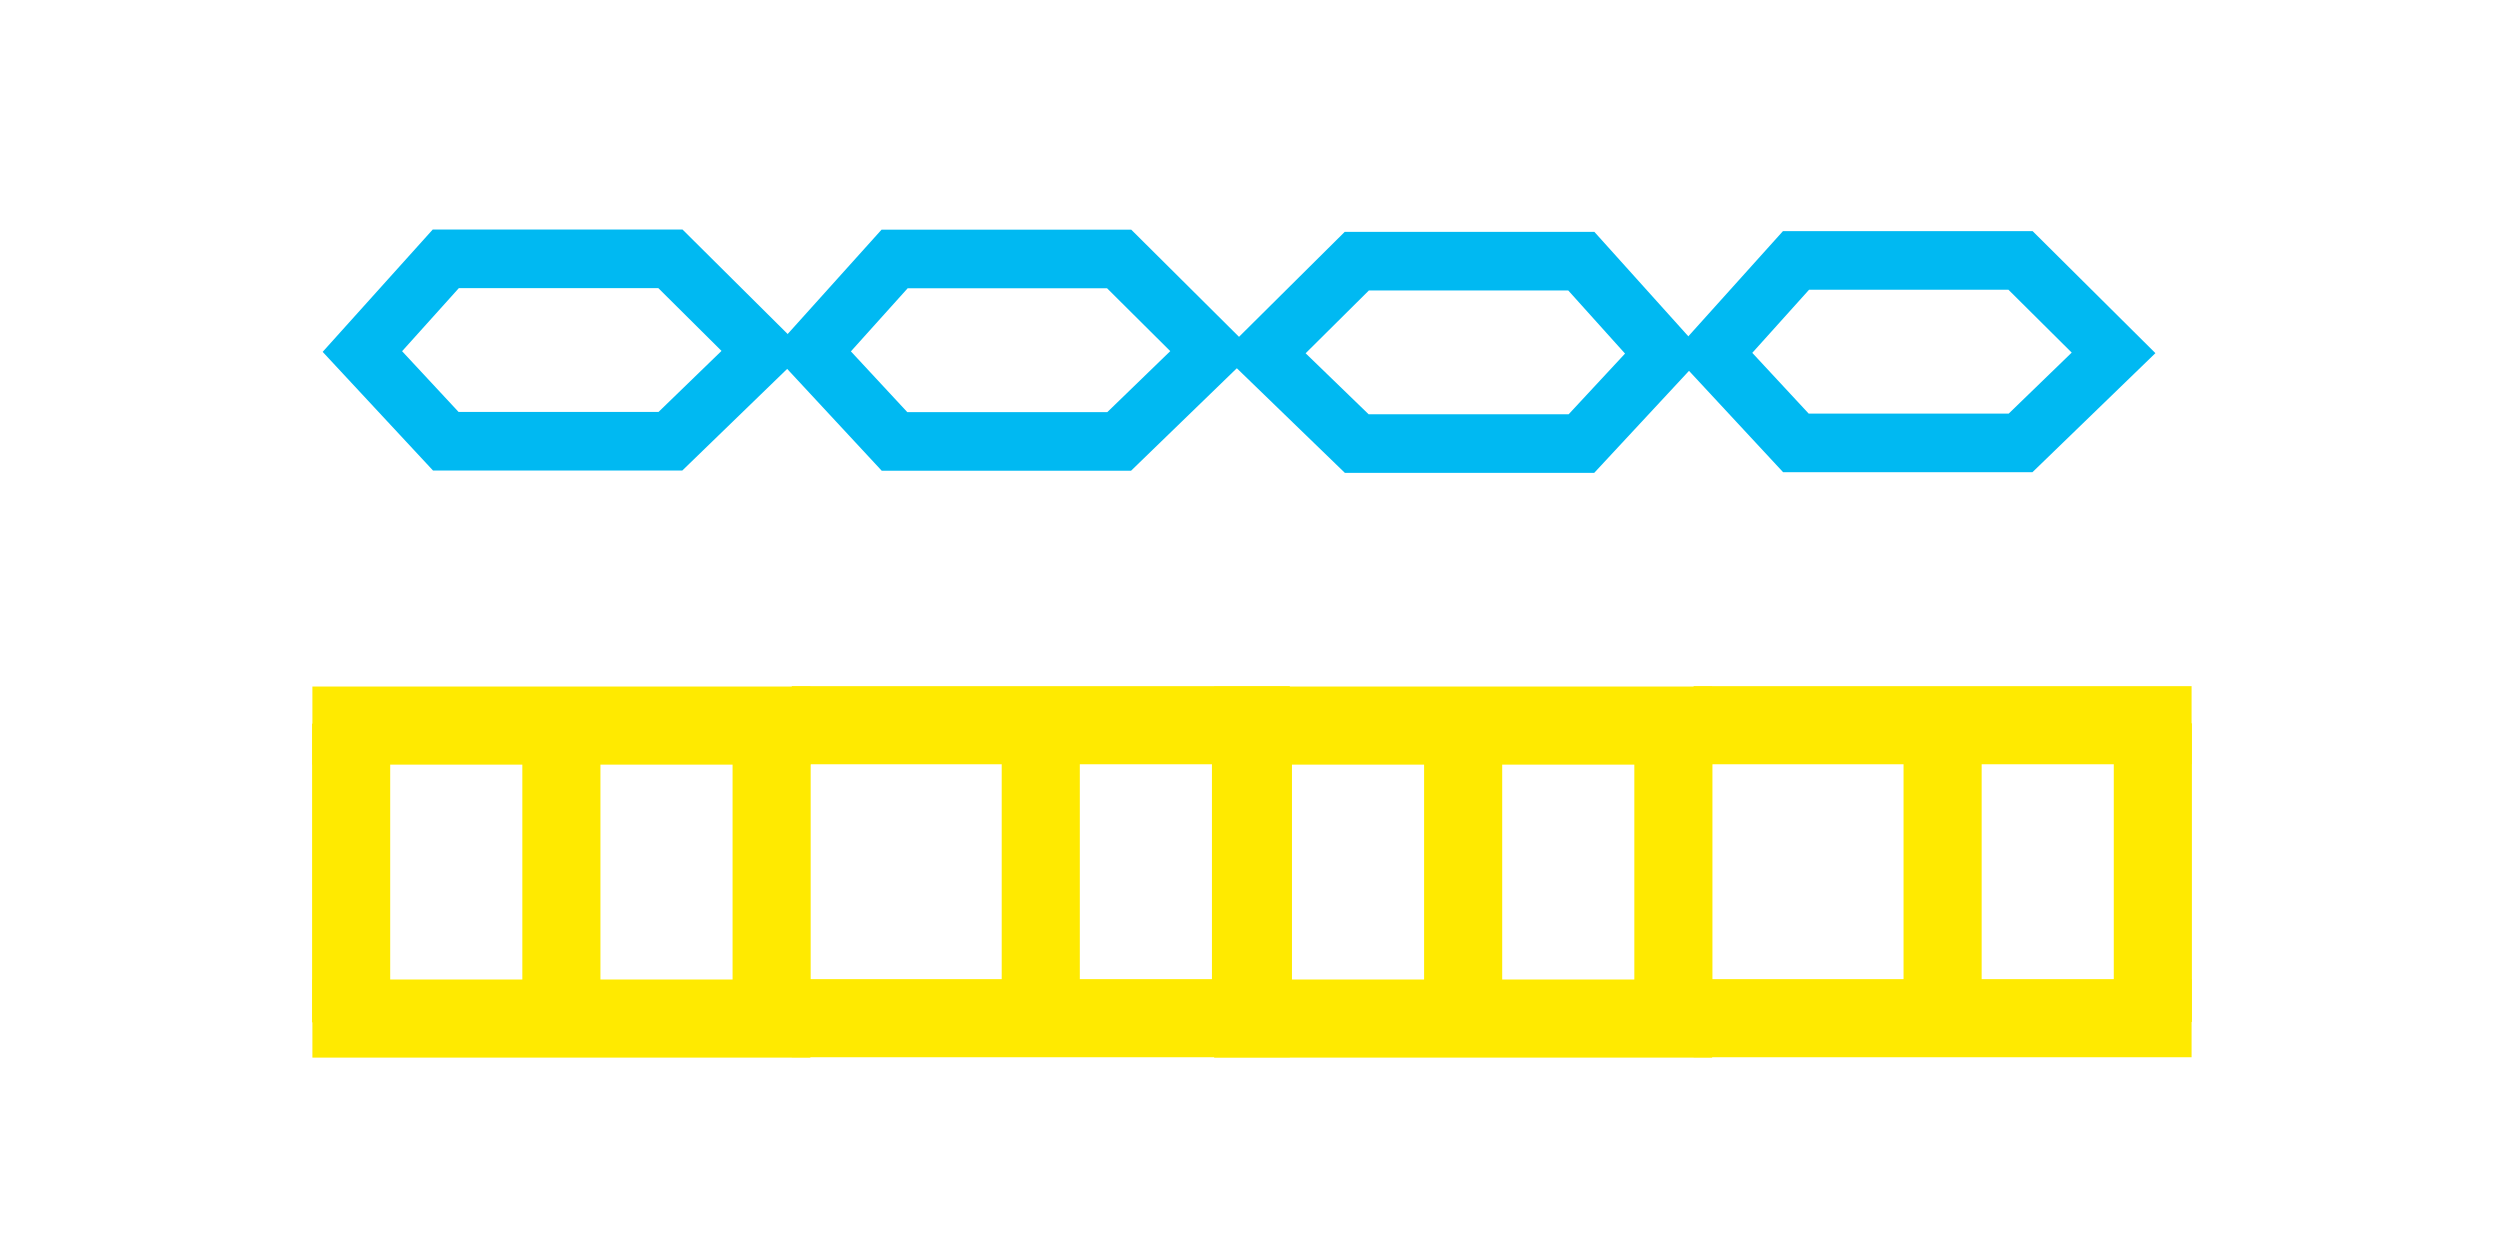
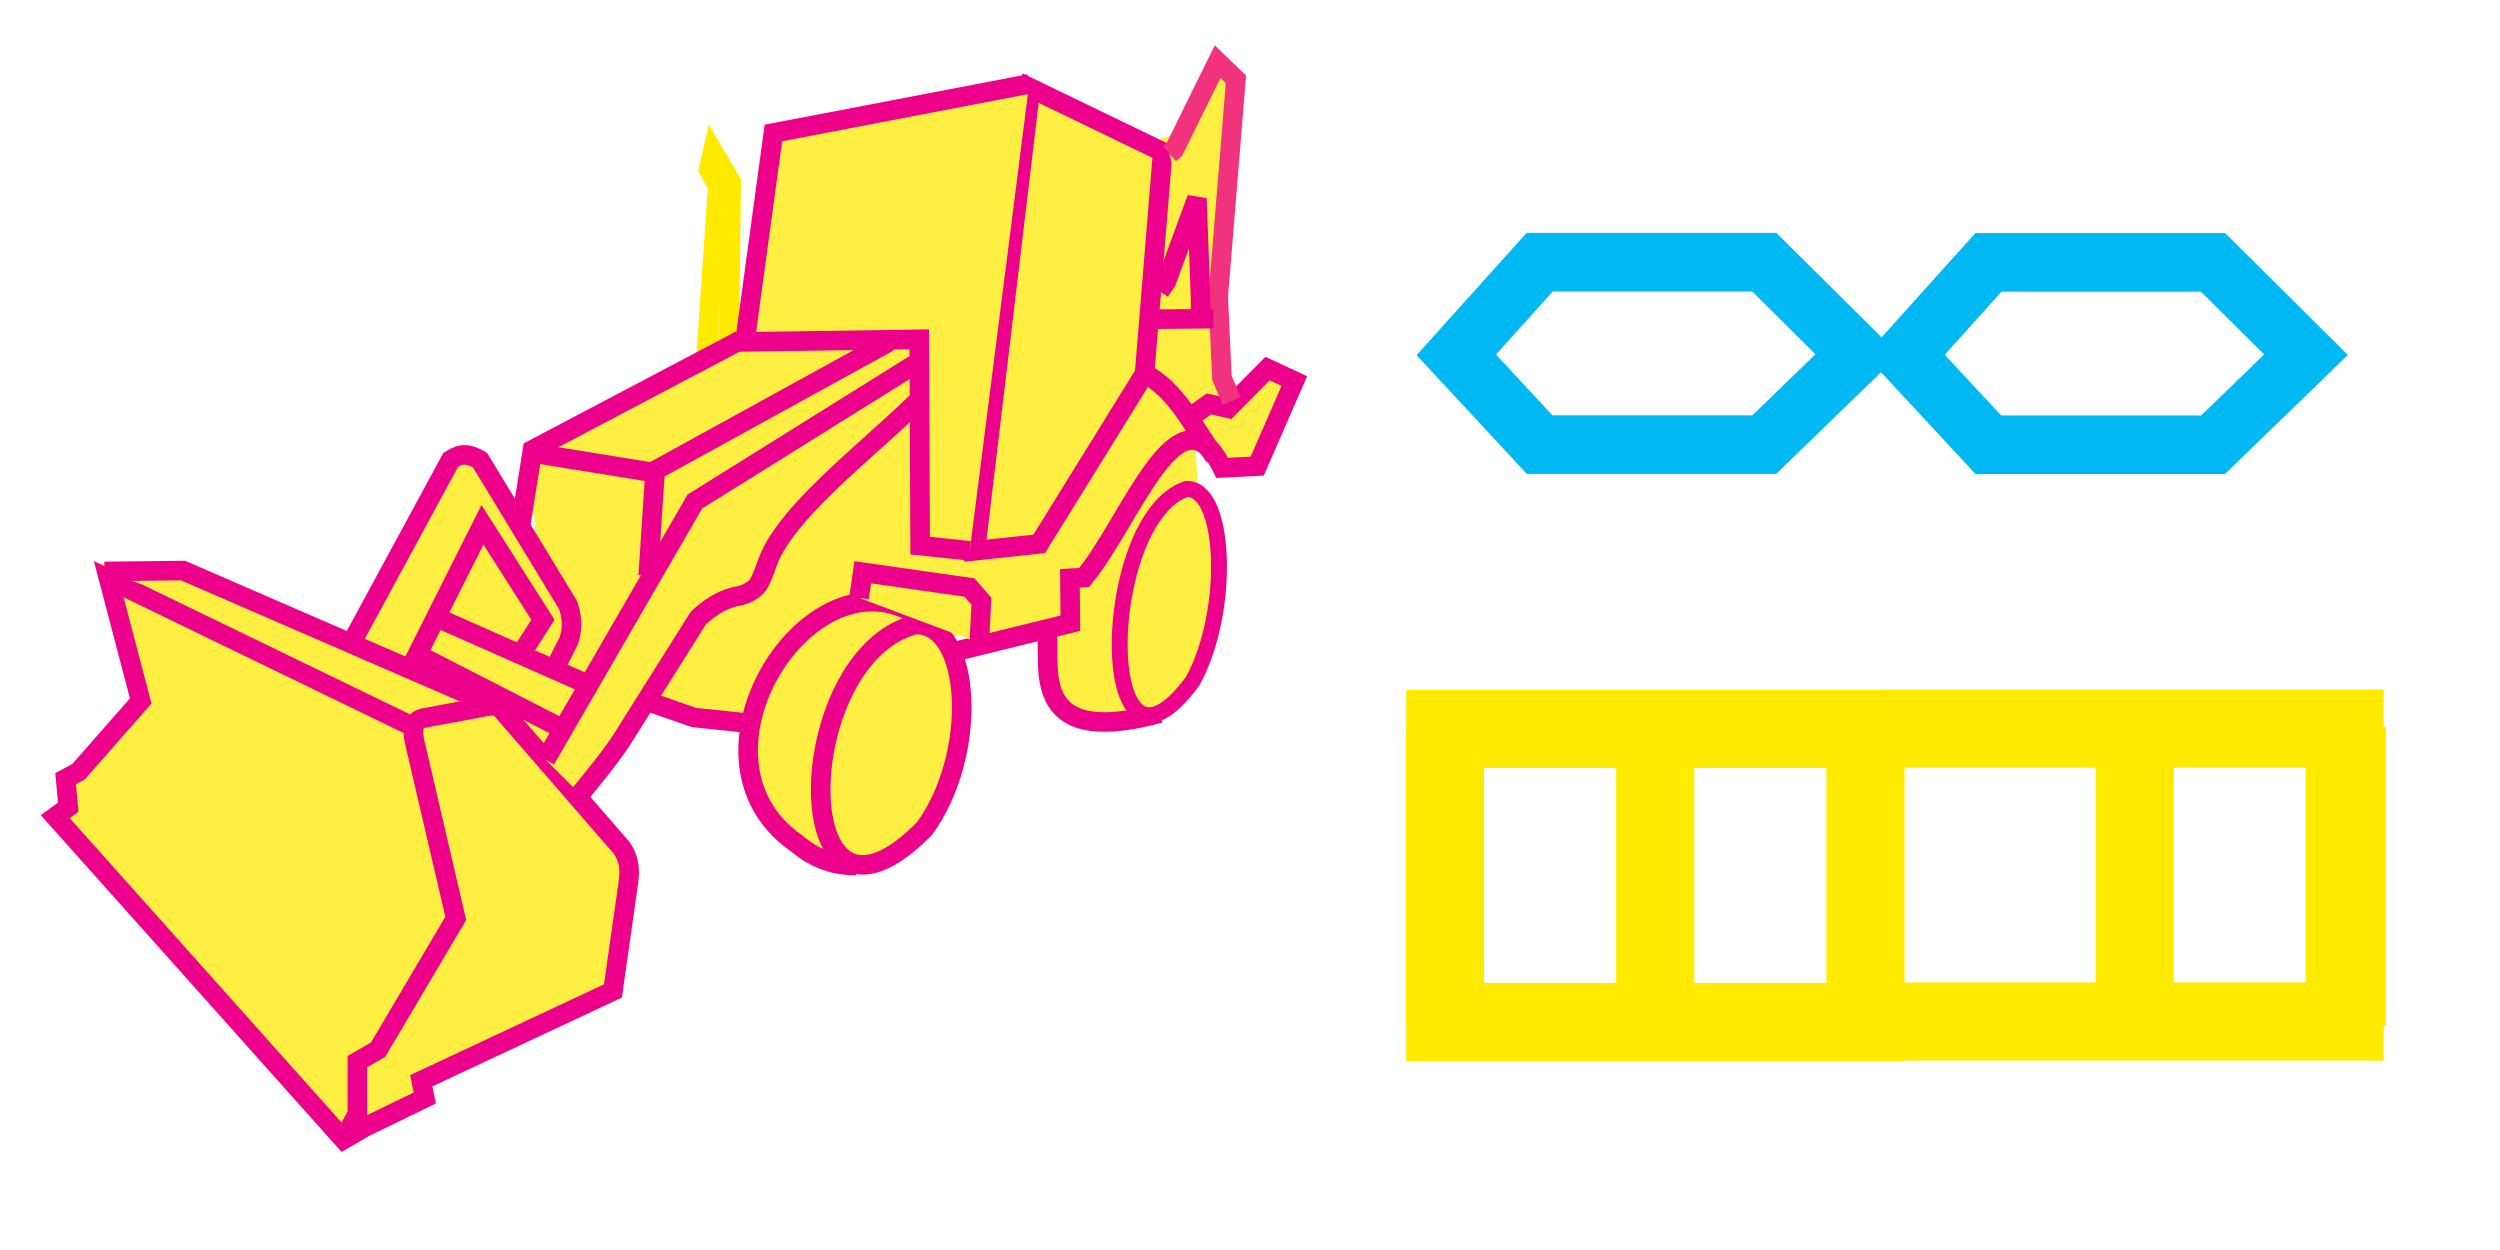
<svg xmlns="http://www.w3.org/2000/svg" width="128" height="64" viewBox="0 0 33.867 16.933" version="1.1" id="svg1" xml:space="preserve">
  <defs id="defs1">
    <linearGradient id="swatch18">
      <stop style="stop-color:#ffeb00;stop-opacity:0.878;" offset="0" id="stop18" />
    </linearGradient>
    <linearGradient id="swatch1">
      <stop style="stop-color:#ffea00;stop-opacity:1;" offset="0" id="stop1" />
    </linearGradient>
    <style id="style1">.c{fill:#ec008c;}.c,.d{stroke-width:0px;}.d{fill:#00b9f2;}</style>
    <linearGradient id="swatch16">
      <stop style="stop-color:#00b9f2;stop-opacity:1;" offset="0" id="stop17" />
    </linearGradient>
    <style id="style1-0">.c{fill:#ec008c;}.c,.d{stroke-width:0px;}.d{fill:#00b9f2;}</style>
    <style id="style1-9">.c{fill:#ec008c;}.c,.d{stroke-width:0px;}.d{fill:#00b9f2;}</style>
    <style id="style1-94">.c{fill:#ec008c;}.c,.d{stroke-width:0px;}.d{fill:#00b9f2;}</style>
    <style id="style1-7">.c{fill:#ec008c;}.c,.d{stroke-width:0px;}.d{fill:#00b9f2;}</style>
+     <style id="style1-6">.c{fill:#ec008c;}.c,.d{stroke-width:0px;}.d{fill:#00b9f2;}</style>
+     <style id="style1-0-2">.c{fill:#ec008c;}.c,.d{stroke-width:0px;}.d{fill:#00b9f2;}</style>
+     <style id="style1-9-6">.c{fill:#ec008c;}.c,.d{stroke-width:0px;}.d{fill:#00b9f2;}</style>
+     <style id="style1-94-1">.c{fill:#ec008c;}.c,.d{stroke-width:0px;}.d{fill:#00b9f2;}</style>
+     <style id="style1-7-8">.c{fill:#ec008c;}.c,.d{stroke-width:0px;}.d{fill:#00b9f2;}</style>
+     <style id="style1-73">.c{fill:#ec008c;}.c,.d{stroke-width:0px;}.d{fill:#00b9f2;}</style>
+     <style id="style1-0-9">.c{fill:#ec008c;}.c,.d{stroke-width:0px;}.d{fill:#00b9f2;}</style>
+     <style id="style1-9-3">.c{fill:#ec008c;}.c,.d{stroke-width:0px;}.d{fill:#00b9f2;}</style>
+     <style id="style1-94-19">.c{fill:#ec008c;}.c,.d{stroke-width:0px;}.d{fill:#00b9f2;}</style>
+     <style id="style1-7-4">.c{fill:#ec008c;}.c,.d{stroke-width:0px;}.d{fill:#00b9f2;}</style>
+     <style id="style1-69">.c{fill:#ec008c;}.c,.d{stroke-width:0px;}.d{fill:#00b9f2;}</style>
+     <style id="style1-0-4">.c{fill:#ec008c;}.c,.d{stroke-width:0px;}.d{fill:#00b9f2;}</style>
+     <style id="style1-9-5">.c{fill:#ec008c;}.c,.d{stroke-width:0px;}.d{fill:#00b9f2;}</style>
+     <style id="style1-94-2">.c{fill:#ec008c;}.c,.d{stroke-width:0px;}.d{fill:#00b9f2;}</style>
+     <style id="style1-7-5">.c{fill:#ec008c;}.c,.d{stroke-width:0px;}.d{fill:#00b9f2;}</style>
  </defs>
  <g id="layer1" style="display:inline">
-     <g id="g122">
-       <path style="fill:none;stroke:#00b9f2;stroke-width:0.794;stroke-linecap:butt;stroke-linejoin:miter;stroke-dasharray:none;stroke-opacity:1" d="M 6.039,5.977 H 9.082 L 10.341,4.757 9.082,3.506 H 6.039 l -1.13,1.256 z" id="path22-7" />
-       <path style="display:inline;fill:none;stroke:#00b9f2;stroke-width:0.794;stroke-linecap:butt;stroke-linejoin:miter;stroke-dasharray:none;stroke-opacity:1" d="m 12.118,5.98 h 3.043 L 16.42,4.76 15.161,3.508 h -3.042 l -1.13,1.256 z" id="path22-3-2" />
-       <path style="display:inline;fill:none;stroke:#00b9f2;stroke-width:0.794;stroke-linecap:butt;stroke-linejoin:miter;stroke-dasharray:none;stroke-opacity:1" d="M 21.423,6.009 H 18.38 L 17.12,4.789 18.38,3.538 h 3.042 l 1.13,1.256 z" id="path22-1-82" />
-       <path style="display:inline;fill:none;stroke:#00b9f2;stroke-width:0.794;stroke-linecap:butt;stroke-linejoin:miter;stroke-dasharray:none;stroke-opacity:1" d="m 24.329,6 h 3.043 L 28.632,4.78 27.372,3.528 h -3.042 l -1.13,1.256 z" id="path22-36-9" />
+     <g id="g148">
+       <path style="fill:#ffef43;fill-opacity:1;stroke:none;stroke-width:0.265px;stroke-linecap:butt;stroke-linejoin:miter;stroke-opacity:1" d="m 15.478,9.525 -1.224,-0.794 0.017,-2.1 1.902,-0.843 0.099,1.389 z" id="path148" />
+       <path style="fill:#ffef43;fill-opacity:1;stroke:#ffef43;stroke-width:0.265px;stroke-linecap:butt;stroke-linejoin:miter;stroke-opacity:1" d="m 7.359,6.4 2.729,-1.819 2.315,-0.033 0.083,2.894 1.571,-0.017 1.406,-2.431 0.38,-3.01 0.645,-0.132 -0.017,2.712 0.083,0.893 L 15.958,5.887 15.544,6.383 14.37,7.689 13.659,8.45 13.08,8.417 11.989,8.83 10.22,9.723 9.426,9.69 7.425,9.045 Z" id="path147" />
+       <path style="fill:#ffef43;fill-opacity:1;stroke:#ffea00;stroke-width:0.265px;stroke-linecap:butt;stroke-linejoin:miter;stroke-opacity:1" d="M 9.881,4.63 9.905,2.464 9.657,2.042 9.599,2.299 9.723,2.522 9.566,4.82 Z" id="path144" />
+       <path style="fill:#ffef43;fill-opacity:1;stroke:#ec008c;stroke-width:0.265px;stroke-linecap:butt;stroke-linejoin:miter;stroke-opacity:1" d="M 15.71,9.661 C 13.84,10.171 14.272,8.913 14.172,8.52" id="path130" />
+       <path style="fill:#ffef43;fill-opacity:1;stroke:#ec008c;stroke-width:0.265px;stroke-linecap:butt;stroke-linejoin:miter;stroke-opacity:1" d="M 8.781,7.799 8.875,6.373 12.044,4.63" id="path140" />
+       <path style="fill:#ffef43;fill-opacity:1;stroke:#ffef43;stroke-width:0.265px;stroke-linecap:butt;stroke-linejoin:miter;stroke-opacity:1" d="M 1.505,7.76 2.514,7.743 4.762,8.731 6.945,8.748 8.037,9.343 7.739,10.848 5.11,14.916 2.993,12.27 Z" id="path146" />
+       <path style="fill:#ffef43;fill-opacity:1;stroke:#ec008c;stroke-width:0.265px;stroke-linecap:butt;stroke-linejoin:miter;stroke-opacity:1" d="M 4.657,15.43 4.841,15.09 V 14.382 L 5.122,14.219 6.174,12.441 5.613,10.033 C 5.574,9.84 5.625,9.754 5.73,9.729 L 6.735,9.542 8.419,11.483 c 0.086,0.116 0.124,0.267 0.094,0.468 l -0.21,1.473 -2.596,1.216 0.047,0.234 -0.819,0.398 -0.281,0.164 -3.905,-4.373 0.175,-0.129 -0.035,-0.386 0.175,-0.094 0.842,-0.959 -0.433,-1.649 4.198,2.035" id="path86" />
+       <path style="fill:#ffef43;fill-opacity:1;stroke:#ec008c;stroke-width:0.265px;stroke-linecap:butt;stroke-linejoin:miter;stroke-opacity:1" d="M 4.747,8.735 6.104,6.232 c 0.095,-0.056 0.182,-0.125 0.398,0 l 1.193,1.964 c 0.047,0.141 0.073,0.292 0.012,0.479 L 7.53,9.027" id="path127" />
+       <path style="fill:#ffef43;fill-opacity:1;stroke:#ec008c;stroke-width:0.265px;stroke-linecap:butt;stroke-linejoin:miter;stroke-opacity:1" d="M 1.415,7.741 2.479,7.729 6.735,9.577" id="path88" />
+       <path style="fill:#ffef43;fill-opacity:1;stroke:#ec008c;stroke-width:0.265px;stroke-linecap:butt;stroke-linejoin:miter;stroke-opacity:1" d="M 5.566,9.039 6.536,7.109 7.355,8.396 7.063,8.852" id="path123" />
+       <path style="fill:#ffef43;fill-opacity:1;stroke:#ec008c;stroke-width:0.265px;stroke-linecap:butt;stroke-linejoin:miter;stroke-opacity:1" d="M 7.94,9.261 6.01,8.407" id="path124" />
+       <path style="fill:#ffef43;fill-opacity:1;stroke:#ec008c;stroke-width:0.265px;stroke-linecap:butt;stroke-linejoin:miter;stroke-opacity:1" d="M 7.612,9.869 5.718,8.898" id="path125" />
+       <path style="fill:#ffef43;fill-opacity:1;stroke:#ec008c;stroke-width:0.265px;stroke-linecap:butt;stroke-linejoin:miter;stroke-opacity:1" d="m 12.829,8.716 c -1.481,-1.888 -3.859,1.449 -2.034,2.712 0.272,0.227 0.531,0.295 0.802,0.298" id="path132" />
+       <path style="fill:#ffef43;fill-opacity:1;stroke:#ec008c;stroke-width:0.265px;stroke-linecap:butt;stroke-linejoin:miter;stroke-opacity:1" d="M 12.4,8.46 C 13.166,8.438 13.26,10.217 12.523,11.225 10.641,13.134 10.699,8.895 12.4,8.46 Z" id="path129" />
+       <path style="fill:#ffef43;fill-opacity:1;stroke:#ec008c;stroke-width:0.265px;stroke-linecap:butt;stroke-linejoin:miter;stroke-opacity:1" d="M 7.858,10.758 C 8.052,10.515 8.251,10.284 8.431,10.009 L 9.46,8.372 c 0.144,-0.13 0.288,-0.237 0.503,-0.292 0.125,-0.015 0.19,-0.059 0.245,-0.097 0.08,-0.055 0.113,-0.156 0.194,-0.376 0.267,-0.722 1.507,-1.622 2.154,-2.298 0.076,-0.31 0.031,-0.399 -0.032,-0.456 L 9.413,6.794 7.39,10.29" id="path116" />
+       <path style="display:inline;fill:#ffef43;fill-opacity:1;stroke:#ec008c;stroke-width:0.215px;stroke-linecap:butt;stroke-linejoin:miter;stroke-opacity:1" d="m 16.072,6.623 c 0.539,-0.021 0.605,1.654 0.086,2.603 -1.326,1.797 -1.285,-2.194 -0.086,-2.603 z" id="path129-2" />
+       <path style="fill:#ffef43;fill-opacity:1;stroke:#ec008c;stroke-width:0.265px;stroke-linecap:butt;stroke-linejoin:miter;stroke-opacity:1" d="m 8.843,9.525 0.554,0.194 0.752,0.079" id="path131" />
+       <path style="fill:#ffef43;fill-opacity:1;stroke:#ec008c;stroke-width:0.265px;stroke-linecap:butt;stroke-linejoin:miter;stroke-opacity:1" d="m 12.927,8.828 1.573,-0.386 -0.006,-0.608 0.193,-0.012 C 15.316,7.064 15.97,5.154 16.557,6.338 L 17.031,6.314 17.534,5.162 17.171,4.993 16.639,5.531 16.376,5.472 16.195,5.601" id="path133" />
+       <path style="fill:#ffef43;fill-opacity:1;stroke:#ec008c;stroke-width:0.265px;stroke-linecap:butt;stroke-linejoin:miter;stroke-opacity:1" d="m 15.486,5.048 c 0.463,0.237 0.681,0.742 0.972,1.141" id="path136" />
+       <path style="fill:#ffef43;fill-opacity:1;stroke:#ec008c;stroke-width:0.265px;stroke-linecap:butt;stroke-linejoin:miter;stroke-opacity:1" d="M 15.505,5.063 15.751,2.058 13.961,1.193 13.213,7.46 14.078,7.367 Z" id="path137" />
+       <path style="fill:#ffef43;fill-opacity:1;stroke:#ec008c;stroke-width:0.265px;stroke-linecap:butt;stroke-linejoin:miter;stroke-opacity:1" d="m 13.266,8.711 0.029,-0.566 -0.161,-0.186 -1.447,-0.207 -0.05,0.347" id="path134" />
+       <path style="fill:#ffef43;fill-opacity:1;stroke:#ec008c;stroke-width:0.265px;stroke-linecap:butt;stroke-linejoin:miter;stroke-opacity:1" d="m 13.942,1.137 -3.465,0.664 -0.386,2.83 2.362,-0.035 0.012,2.795 0.672,0.071" id="path138" />
+       <path style="fill:#ffef43;fill-opacity:1;stroke:#ec008c;stroke-width:0.265px;stroke-linecap:butt;stroke-linejoin:miter;stroke-opacity:1" d="M 10.033,4.607 7.215,6.092 7.051,7.121" id="path139" />
+       <path style="fill:#ffef43;fill-opacity:1;stroke:#f0337c;stroke-width:0.265px;stroke-linecap:butt;stroke-linejoin:miter;stroke-opacity:1" d="m 15.842,2.084 0.066,-0.058 0.587,-1.191 0.248,0.24 -0.24,2.943 0.05,1.1 0.132,0.314" id="path141" />
+       <path style="fill:#ffef43;fill-opacity:1;stroke:#ec008c;stroke-width:0.265px;stroke-linecap:butt;stroke-linejoin:miter;stroke-opacity:1" d="m 15.71,3.944 0.091,-0.132 0.413,-1.124 0.05,1.348 V 4.333" id="path142" />
+       <path style="fill:#ffef43;fill-opacity:1;stroke:#ec008c;stroke-width:0.265px;stroke-linecap:butt;stroke-linejoin:miter;stroke-opacity:1" d="m 15.643,4.324 0.794,-0.008" id="path143" />
+       <path style="fill:#ffef43;fill-opacity:1;stroke:#ec008c;stroke-width:0.265px;stroke-linecap:butt;stroke-linejoin:miter;stroke-opacity:1" d="M 7.21,6.135 8.847,6.4" id="path145" />
    </g>
-     <path style="display:inline;fill:none;fill-opacity:1;stroke:#ffea00;stroke-width:1.058;stroke-miterlimit:10;stroke-dasharray:none;stroke-opacity:1" d="M 4.232,9.829 H 10.978" id="path13-2-6-3" />
-     <path style="display:inline;fill:none;fill-opacity:1;stroke:#ffea00;stroke-width:1.058;stroke-miterlimit:10;stroke-dasharray:none;stroke-opacity:1" d="M 4.232,13.798 H 10.978" id="path14-7-1-1" />
-     <path style="display:inline;fill:none;fill-opacity:1;stroke:#ffea00;stroke-width:1.058;stroke-miterlimit:10;stroke-dasharray:none;stroke-opacity:1" d="M 4.757,9.803 V 13.849" id="path15-0-8-1" />
-     <path style="display:inline;fill:none;fill-opacity:1;stroke:#ffea00;stroke-width:1.058;stroke-miterlimit:10;stroke-dasharray:none;stroke-opacity:1" d="M 7.605,9.803 V 13.849" id="path15-9-7-0" />
-     <path style="display:inline;fill:none;fill-opacity:1;stroke:#ffea00;stroke-width:1.058;stroke-miterlimit:10;stroke-dasharray:none;stroke-opacity:1" d="M 10.453,9.803 V 13.849" id="path15-94-9-3" />
-     <path style="display:inline;fill:none;fill-opacity:1;stroke:#ffea00;stroke-width:1.058;stroke-miterlimit:10;stroke-dasharray:none;stroke-opacity:1" d="M 10.726,9.824 H 17.473" id="path13-2-6-9" />
-     <path style="display:inline;fill:none;fill-opacity:1;stroke:#ffea00;stroke-width:1.058;stroke-miterlimit:10;stroke-dasharray:none;stroke-opacity:1" d="M 10.726,13.793 H 17.473" id="path14-7-1-19" />
-     <path style="display:inline;fill:none;fill-opacity:1;stroke:#ffea00;stroke-width:1.058;stroke-miterlimit:10;stroke-dasharray:none;stroke-opacity:1" d="M 14.099,9.798 V 13.844" id="path15-9-7-3" />
-     <path style="display:inline;fill:none;fill-opacity:1;stroke:#ffea00;stroke-width:1.058;stroke-miterlimit:10;stroke-dasharray:none;stroke-opacity:1" d="M 16.947,9.798 V 13.844" id="path15-94-9-38" />
-     <path style="display:inline;fill:none;fill-opacity:1;stroke:#ffea00;stroke-width:1.058;stroke-miterlimit:10;stroke-dasharray:none;stroke-opacity:1" d="m 16.448,9.829 h 6.746" id="path13-2-6-3-6" />
-     <path style="display:inline;fill:none;fill-opacity:1;stroke:#ffea00;stroke-width:1.058;stroke-miterlimit:10;stroke-dasharray:none;stroke-opacity:1" d="m 16.448,13.798 h 6.746" id="path14-7-1-1-4" />
-     <path style="display:inline;fill:none;fill-opacity:1;stroke:#ffea00;stroke-width:1.058;stroke-miterlimit:10;stroke-dasharray:none;stroke-opacity:1" d="M 16.973,9.803 V 13.849" id="path15-0-8-1-0" />
-     <path style="display:inline;fill:none;fill-opacity:1;stroke:#ffea00;stroke-width:1.058;stroke-miterlimit:10;stroke-dasharray:none;stroke-opacity:1" d="M 19.821,9.803 V 13.849" id="path15-9-7-0-0" />
-     <path style="display:inline;fill:none;fill-opacity:1;stroke:#ffea00;stroke-width:1.058;stroke-miterlimit:10;stroke-dasharray:none;stroke-opacity:1" d="M 22.669,9.803 V 13.849" id="path15-94-9-3-4" />
-     <path style="display:inline;fill:none;fill-opacity:1;stroke:#ffea00;stroke-width:1.058;stroke-miterlimit:10;stroke-dasharray:none;stroke-opacity:1" d="m 22.943,9.824 h 6.746" id="path13-2-6-9-6" />
-     <path style="display:inline;fill:none;fill-opacity:1;stroke:#ffea00;stroke-width:1.058;stroke-miterlimit:10;stroke-dasharray:none;stroke-opacity:1" d="m 22.943,13.793 h 6.746" id="path14-7-1-19-2" />
-     <path style="display:inline;fill:none;fill-opacity:1;stroke:#ffea00;stroke-width:1.058;stroke-miterlimit:10;stroke-dasharray:none;stroke-opacity:1" d="M 26.316,9.798 V 13.844" id="path15-9-7-3-6" />
-     <path style="display:inline;fill:none;fill-opacity:1;stroke:#ffea00;stroke-width:1.058;stroke-miterlimit:10;stroke-dasharray:none;stroke-opacity:1" d="M 29.164,9.798 V 13.844" id="path15-94-9-38-7" />
+     <path style="fill:none;stroke:#00b9f2;stroke-width:0.794;stroke-linecap:butt;stroke-linejoin:miter;stroke-dasharray:none;stroke-opacity:1" d="m 20.857,6.023 h 3.043 L 25.16,4.802 23.9,3.551 h -3.042 l -1.13,1.256 z" id="path22-7-4" />
+     <path style="display:inline;fill:none;stroke:#00b9f2;stroke-width:0.794;stroke-linecap:butt;stroke-linejoin:miter;stroke-dasharray:none;stroke-opacity:1" d="m 26.936,6.025 h 3.043 L 31.239,4.805 29.979,3.554 h -3.042 l -1.13,1.256 z" id="path22-3-2-4" />
+     <path style="display:inline;fill:none;fill-opacity:1;stroke:#ffea00;stroke-width:1.058;stroke-miterlimit:10;stroke-dasharray:none;stroke-opacity:1" d="m 19.05,9.875 h 6.746" id="path13-2-6-3-7" />
+     <path style="display:inline;fill:none;fill-opacity:1;stroke:#ffea00;stroke-width:1.058;stroke-miterlimit:10;stroke-dasharray:none;stroke-opacity:1" d="m 19.05,13.844 h 6.746" id="path14-7-1-1-8" />
+     <path style="display:inline;fill:none;fill-opacity:1;stroke:#ffea00;stroke-width:1.058;stroke-miterlimit:10;stroke-dasharray:none;stroke-opacity:1" d="M 19.575,9.849 V 13.895" id="path15-0-8-1-6" />
+     <path style="display:inline;fill:none;fill-opacity:1;stroke:#ffea00;stroke-width:1.058;stroke-miterlimit:10;stroke-dasharray:none;stroke-opacity:1" d="M 22.423,9.849 V 13.895" id="path15-9-7-0-8" />
+     <path style="display:inline;fill:none;fill-opacity:1;stroke:#ffea00;stroke-width:1.058;stroke-miterlimit:10;stroke-dasharray:none;stroke-opacity:1" d="M 25.271,9.849 V 13.895" id="path15-94-9-3-8" />
+     <path style="display:inline;fill:none;fill-opacity:1;stroke:#ffea00;stroke-width:1.058;stroke-miterlimit:10;stroke-dasharray:none;stroke-opacity:1" d="m 25.545,9.87 h 6.746" id="path13-2-6-9-4" />
+     <path style="display:inline;fill:none;fill-opacity:1;stroke:#ffea00;stroke-width:1.058;stroke-miterlimit:10;stroke-dasharray:none;stroke-opacity:1" d="m 25.545,13.838 h 6.746" id="path14-7-1-19-3" />
+     <path style="display:inline;fill:none;fill-opacity:1;stroke:#ffea00;stroke-width:1.058;stroke-miterlimit:10;stroke-dasharray:none;stroke-opacity:1" d="M 28.918,9.844 V 13.889" id="path15-9-7-3-1" />
+     <path style="display:inline;fill:none;fill-opacity:1;stroke:#ffea00;stroke-width:1.058;stroke-miterlimit:10;stroke-dasharray:none;stroke-opacity:1" d="M 31.766,9.844 V 13.889" id="path15-94-9-38-4" />
+     <path style="display:inline;fill:none;fill-opacity:1;stroke:#ffea00;stroke-width:1.058;stroke-miterlimit:10;stroke-dasharray:none;stroke-opacity:1" d="M 31.792,9.849 V 13.895" id="path15-0-8-1-0-0" />
  </g>
</svg>
